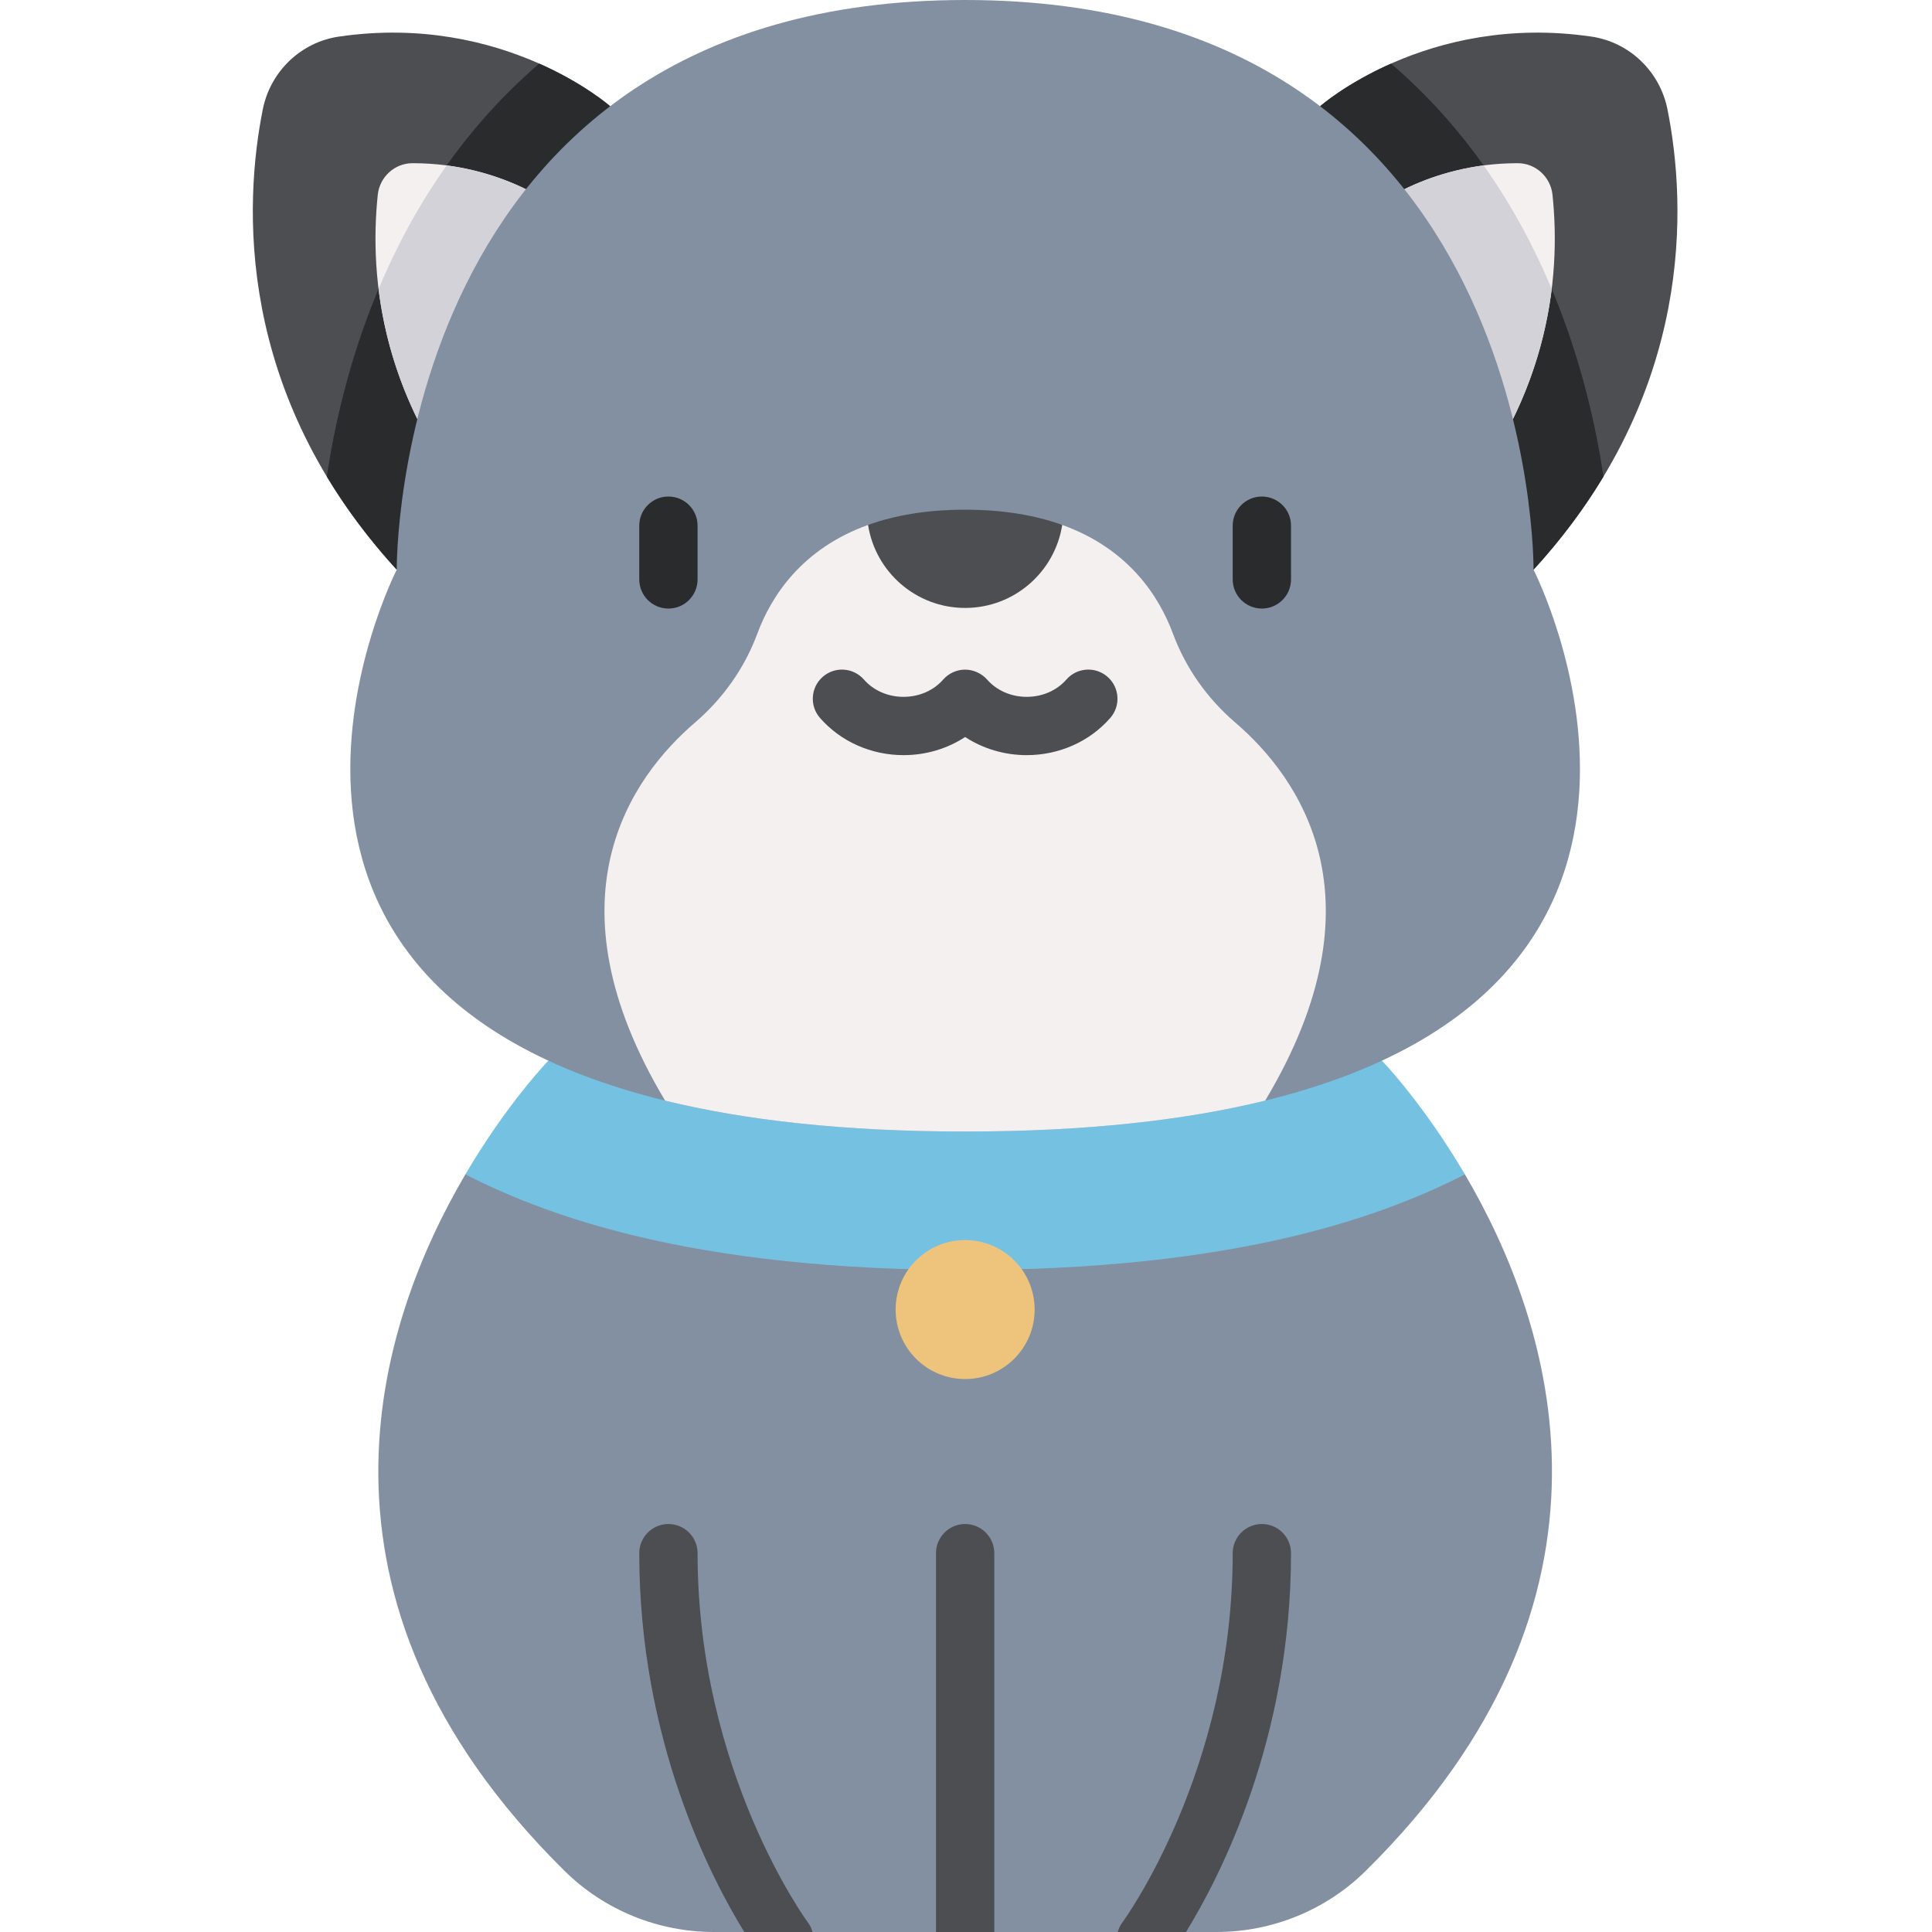
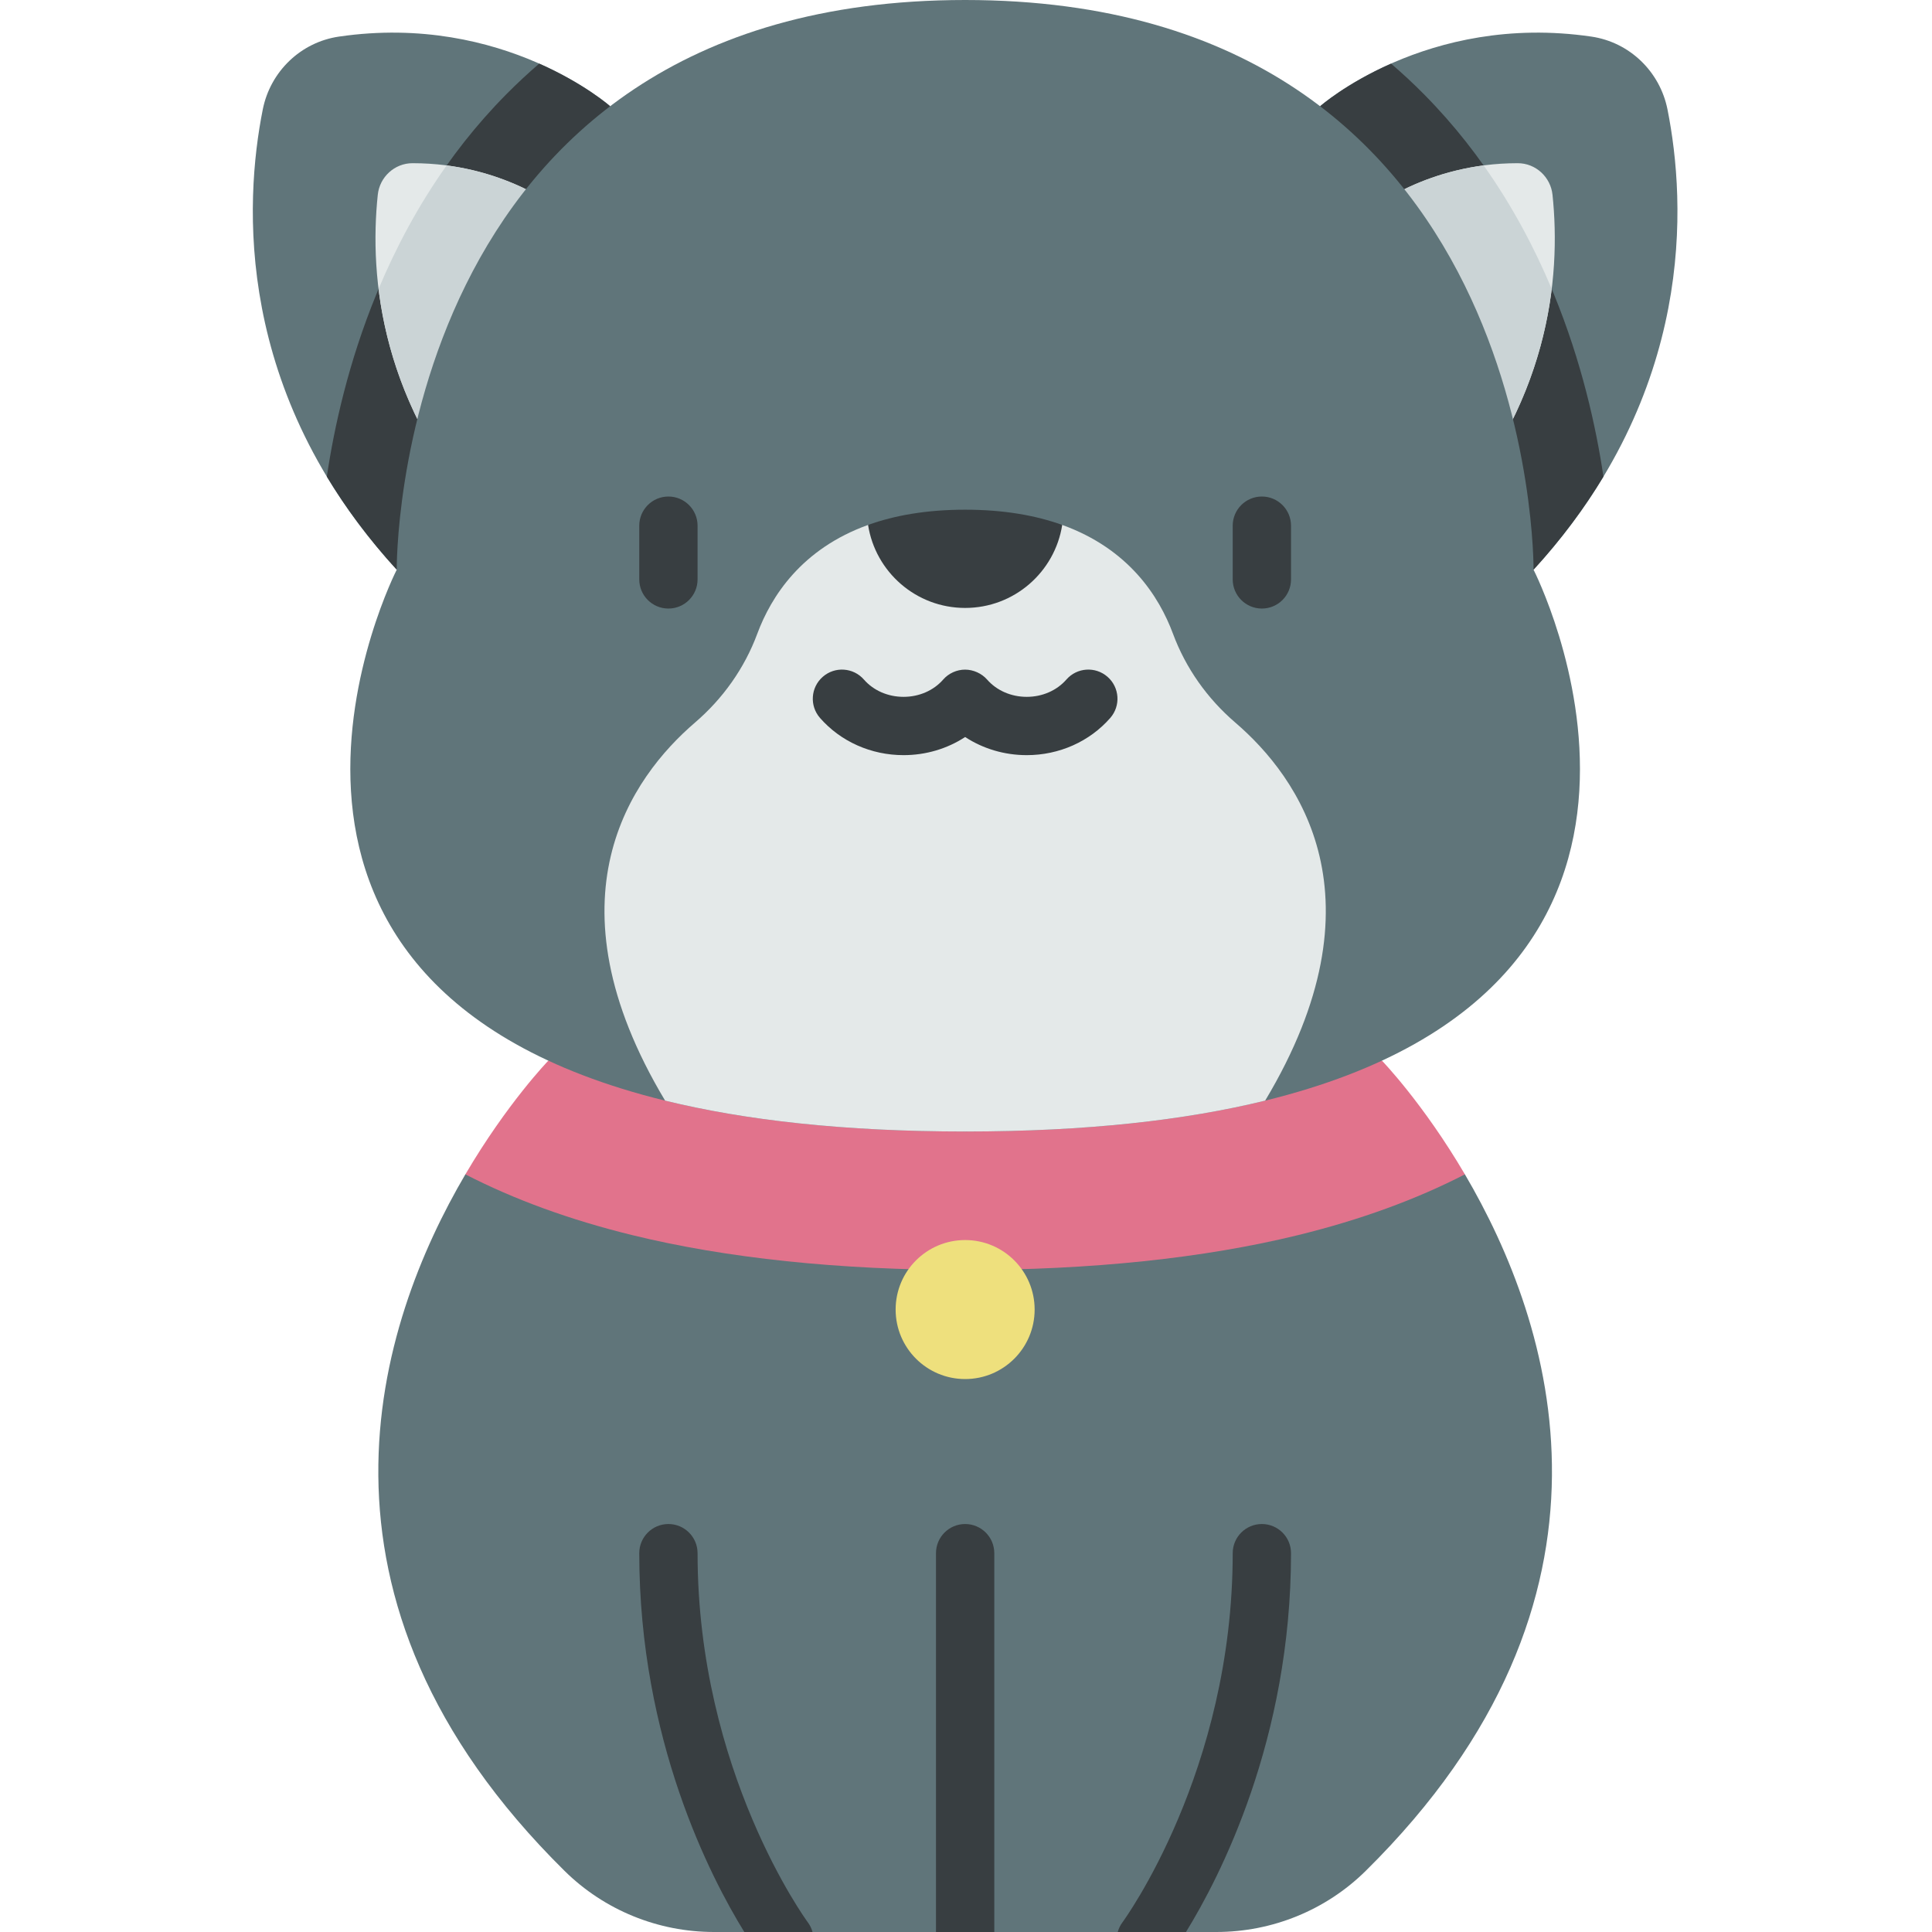
- <svg xmlns="http://www.w3.org/2000/svg" viewBox="-67 0 512 512">
-   <path d="m321.215 311.219-132.441-66.27-132.445 66.27c-23.172 39.445-47.098 112.125 26.285 184.586 10.539 10.406 24.789 16.195 39.598 16.195h133.117c14.809 0 29.062-5.789 39.598-16.195 73.387-72.461 49.461-145.141 26.289-184.586zm0 0" fill="#59636f" style="fill: rgb(130, 144, 161);" />
-   <path d="m321.215 311.219c-12.949 6.668-27.691 12.047-44.191 16.094-25.027 6.133-54.723 9.246-88.25 9.246-33.531 0-63.223-3.113-88.25-9.246-16.504-4.047-31.246-9.426-44.191-16.094 11.082-18.875 21.984-30.133 21.984-30.133h220.91s10.906 11.258 21.988 30.133zm0 0" fill="#e1738c" style="fill: rgb(116, 193, 226);" />
-   <path d="m94.699 28.156s-28.125-24.844-71.867-18.461c-10.141 1.48-18.188 9.258-20.191 19.305-4.938 24.793-7.484 74.992 35.5 121.977zm0 0" fill="#424952" style="fill: rgb(76, 78, 82);" />
-   <path d="m282.844 28.156s28.125-24.844 71.871-18.461c10.137 1.48 18.184 9.258 20.188 19.305 4.938 24.793 7.484 74.992-35.5 121.977zm0 0" fill="#424952" style="fill: rgb(76, 78, 82);" />
-   <path d="m310.336 24.949c-2.801-2.828-5.699-5.523-8.691-8.09-12.035 5.332-18.801 11.297-18.801 11.297l56.559 122.82c7.48-8.176 13.578-16.449 18.527-24.668-3.922-26.398-15.199-68.664-47.594-101.359zm0 0" fill="#383d43" style="fill: rgb(42, 43, 45);" />
-   <path d="m19.613 126.309c4.953 8.219 11.051 16.492 18.527 24.668l56.562-122.82s-6.77-5.965-18.805-11.297c-2.988 2.566-5.887 5.266-8.688 8.09-32.398 32.695-43.676 74.965-47.598 101.359zm0 0" fill="#383d43" style="fill: rgb(42, 43, 45);" />
-   <path d="m42.387 43.25h-.078c-4.746.004-8.703 3.66-9.195 8.375-2.301 21.934.738 55.887 30.383 88.289l18.68-83.746c-.715-.594-15.809-12.918-39.789-12.918zm0 0" fill="#e9e9e9" style="fill: rgb(245, 240, 240);" />
-   <path d="m335.16 43.25h.078c4.742.004 8.699 3.66 9.191 8.375 2.301 21.934-.738 55.887-30.383 88.289l-18.68-83.746c.715-.594 15.812-12.918 39.793-12.918zm0 0" fill="#e9e9e9" style="fill: rgb(245, 240, 240);" />
-   <path d="m326.176 43.84c-18.715 2.453-30.188 11.812-30.809 12.328l18.68 83.746c19.938-21.793 27.832-44.281 30.172-63.348-4.57-10.887-10.457-22.031-18.043-32.727zm0 0" fill="#d3d2d8" />
-   <path d="m33.328 76.57c2.336 19.066 10.23 41.551 30.168 63.344l18.68-83.746c-.621-.516-12.094-9.875-30.809-12.328-7.586 10.695-13.473 21.84-18.039 32.73zm0 0" fill="#d3d2d8" />
-   <path d="m339.406 150.98s1.395-150.98-150.633-150.98c-152.031 0-150.637 150.98-150.637 150.98s-56.039 109.523 71.117 140.695c21.098 5.168 47.234 8.188 79.52 8.188 32.281 0 58.418-3.02 79.516-8.188 127.156-31.172 71.117-140.695 71.117-140.695zm0 0" fill="#59636f" style="fill: rgb(130, 144, 161);" />
-   <path d="m163.047 139.113c-17.602 6.332-25.668 18.895-29.359 28.84-3.387 9.133-9.105 17.176-16.496 23.523-16.879 14.492-40.051 46.609-7.938 100.188v.012c21.098 5.168 47.234 8.188 79.52 8.188 32.281 0 58.418-3.02 79.516-8.188v-.012c32.113-53.578 8.941-85.699-7.938-100.188-7.391-6.344-13.109-14.391-16.496-23.523-3.688-9.926-11.73-22.465-29.27-28.805l-.09-.035zm0 0" fill="#e9e9e9" style="fill: rgb(245, 240, 240);" />
-   <path d="m110.137 131.586c-4.27 0-7.727 3.461-7.727 7.727v14.234c0 4.266 3.457 7.727 7.727 7.727 4.266 0 7.727-3.461 7.727-7.727v-14.234c0-4.266-3.461-7.727-7.727-7.727zm0 0" fill="#383d43" style="fill: rgb(42, 43, 45);" />
-   <path d="m267.406 131.586c-4.27 0-7.727 3.461-7.727 7.727v14.234c0 4.266 3.457 7.727 7.727 7.727s7.727-3.461 7.727-7.727v-14.234c0-4.266-3.457-7.727-7.727-7.727zm0 0" fill="#383d43" style="fill: rgb(42, 43, 45);" />
-   <g fill="#424952">
-     <path d="m226.504 179.359c-3.215-2.809-8.098-2.484-10.902.73-2.547 2.91-6.375 4.582-10.508 4.582-4.129 0-7.961-1.672-10.504-4.582-1.43-1.633-3.656-2.633-5.824-2.633-2.203 0-4.363.973-5.809 2.633-2.547 2.91-6.375 4.582-10.508 4.582-4.129 0-7.961-1.672-10.504-4.582-2.809-3.211-7.691-3.539-10.902-.73-3.215 2.805-3.543 7.688-.734 10.902 5.48 6.266 13.551 9.859 22.141 9.859 5.914 0 11.578-1.699 16.324-4.805 4.742 3.105 10.41 4.805 16.324 4.805 8.59 0 16.66-3.594 22.137-9.859 2.809-3.215 2.48-8.094-.73-10.902zm0 0" fill="#424952" style="fill: rgb(76, 78, 82);" />
-     <path d="m110.137 403.883c-4.27 0-7.727 3.461-7.727 7.727 0 49.48 18.949 85.988 27.84 100.391h18.078c-.246-.898-.656-1.77-1.246-2.562-.293-.395-29.219-39.922-29.219-97.828 0-4.266-3.461-7.727-7.727-7.727zm0 0" fill="#424952" style="fill: rgb(76, 78, 82);" />
-     <path d="m188.773 403.883c-4.27 0-7.727 3.461-7.727 7.727v100.391h15.453v-100.391c0-4.266-3.461-7.727-7.727-7.727zm0 0" fill="#424952" style="fill: rgb(76, 78, 82);" />
-   </g>
-   <path d="m207.191 347.043c0 10.176-8.246 18.422-18.418 18.422-10.176 0-18.422-8.246-18.422-18.422 0-10.172 8.246-18.418 18.422-18.418 10.172 0 18.418 8.246 18.418 18.418zm0 0" fill="#eee07d" style="fill: rgb(238, 196, 124);" />
-   <path d="m188.773 135.074c-10.289 0-18.754 1.531-25.727 4.039 1.941 12.461 12.719 21.996 25.727 21.996 13.004 0 23.781-9.535 25.723-21.996-6.973-2.508-15.438-4.039-25.723-4.039zm0 0" fill="#424952" style="fill: rgb(76, 78, 82);" />
-   <path d="m259.68 411.609c0 57.805-28.82 97.289-29.215 97.824-.594.793-1.004 1.668-1.254 2.566h18.086c8.887-14.402 27.836-50.91 27.836-100.391 0-4.266-3.457-7.727-7.727-7.727s-7.727 3.461-7.727 7.727zm0 0" fill="#424952" style="fill: rgb(76, 78, 82);" />
+ <svg xmlns="http://www.w3.org/2000/svg" width="144" height="144" viewBox="0 0 144 144" fill="none">
+   <path d="M109.185 87.53L71.936 68.892L34.686 87.53C28.169 98.624 21.44 119.066 42.079 139.445C45.043 142.372 49.051 144 53.216 144H90.655C94.82 144 98.829 142.372 101.792 139.445C122.432 119.066 115.703 98.624 109.185 87.53Z" fill="#60757A" />
+   <path d="M109.185 87.53C105.543 89.406 101.397 90.918 96.757 92.057C89.718 93.781 81.366 94.657 71.936 94.657C62.506 94.657 54.155 93.781 47.116 92.057C42.474 90.918 38.328 89.406 34.687 87.53C37.804 82.222 40.87 79.055 40.87 79.055H103.001C103.001 79.055 106.069 82.222 109.185 87.53Z" fill="#E1738C" />
+   <path d="M45.478 7.919C45.478 7.919 37.568 0.932 25.265 2.727C22.413 3.143 20.15 5.331 19.586 8.156C18.198 15.129 17.481 29.248 29.571 42.462L45.478 7.919Z" fill="#60757A" />
+   <path d="M98.394 7.919C98.394 7.919 106.304 0.932 118.607 2.727C121.458 3.143 123.721 5.331 124.285 8.156C125.674 15.129 126.39 29.248 114.301 42.462L98.394 7.919Z" fill="#60757A" />
+   <path d="M106.126 7.017C105.338 6.222 104.523 5.463 103.681 4.742C100.296 6.241 98.394 7.919 98.394 7.919L114.301 42.462C116.405 40.163 118.12 37.836 119.511 35.524C118.408 28.1 115.237 16.212 106.126 7.017Z" fill="#383E41" />
+   <path d="M24.36 35.524C25.753 37.836 27.468 40.163 29.571 42.462L45.479 7.919C45.479 7.919 43.575 6.241 40.19 4.742C39.35 5.463 38.535 6.223 37.747 7.017C28.635 16.212 25.463 28.101 24.36 35.524Z" fill="#383E41" />
+   <path d="M30.765 12.164H30.743C29.408 12.165 28.295 13.194 28.157 14.52C27.51 20.688 28.364 30.238 36.702 39.351L41.956 15.797C41.755 15.63 37.51 12.164 30.765 12.164Z" fill="#E4E9E9" />
+   <path d="M113.108 12.164H113.13C114.463 12.165 115.576 13.194 115.715 14.52C116.362 20.688 115.507 30.238 107.169 39.351L101.916 15.797C102.117 15.63 106.363 12.164 113.108 12.164Z" fill="#E4E9E9" />
+   <path d="M110.581 12.33C105.317 13.02 102.09 15.652 101.916 15.797L107.169 39.351C112.777 33.222 114.997 26.897 115.655 21.534C114.37 18.473 112.714 15.338 110.581 12.33Z" fill="#CBD4D6" />
+   <path d="M28.217 21.535C28.874 26.898 31.095 33.222 36.702 39.351L41.956 15.797C41.781 15.652 38.554 13.02 33.291 12.33C31.157 15.338 29.502 18.473 28.217 21.535Z" fill="#CBD4D6" />
+   <path d="M114.302 42.463C114.302 42.463 114.694 0 71.936 0C29.177 0 29.57 42.463 29.57 42.463C29.57 42.463 13.809 73.267 49.571 82.034C55.505 83.487 62.856 84.337 71.936 84.337C81.015 84.337 88.366 83.487 94.3 82.034C130.063 73.267 114.302 42.463 114.302 42.463Z" fill="#60757A" />
+   <path d="M64.701 39.126C59.75 40.906 57.482 44.44 56.443 47.237C55.491 49.805 53.883 52.067 51.804 53.853C47.057 57.929 40.54 66.962 49.571 82.03V82.034C55.505 83.487 62.856 84.336 71.936 84.336C81.015 84.336 88.366 83.487 94.3 82.034V82.03C103.332 66.962 96.815 57.928 92.068 53.853C89.989 52.069 88.381 49.805 87.428 47.237C86.391 44.445 84.129 40.919 79.196 39.135L79.171 39.126H64.701Z" fill="#E4E9E9" />
+   <path d="M49.82 37.008C48.619 37.008 47.647 37.982 47.647 39.182V43.185C47.647 44.385 48.619 45.358 49.82 45.358C51.019 45.358 51.993 44.385 51.993 43.185V39.182C51.993 37.982 51.019 37.008 49.82 37.008Z" fill="#383E41" />
+   <path d="M94.052 37.008C92.851 37.008 91.879 37.982 91.879 39.182V43.185C91.879 44.385 92.851 45.358 94.052 45.358C95.253 45.358 96.225 44.385 96.225 43.185V39.182C96.225 37.982 95.253 37.008 94.052 37.008Z" fill="#383E41" />
+   <path d="M82.548 50.445C81.644 49.655 80.27 49.746 79.482 50.65C78.765 51.469 77.689 51.939 76.526 51.939C75.365 51.939 74.287 51.469 73.572 50.65C73.17 50.191 72.544 49.91 71.934 49.91C71.314 49.91 70.707 50.183 70.3 50.65C69.584 51.469 68.507 51.939 67.345 51.939C66.184 51.939 65.106 51.469 64.391 50.65C63.601 49.747 62.228 49.655 61.325 50.445C60.42 51.234 60.328 52.607 61.118 53.511C62.659 55.273 64.929 56.284 67.345 56.284C69.008 56.284 70.601 55.806 71.936 54.933C73.27 55.806 74.864 56.284 76.528 56.284C78.943 56.284 81.213 55.273 82.753 53.511C83.543 52.607 83.451 51.235 82.548 50.445Z" fill="#383E41" />
+   <path d="M49.82 113.592C48.619 113.592 47.647 114.565 47.647 115.765C47.647 129.682 52.976 139.949 55.477 144H60.561C60.492 143.747 60.377 143.502 60.211 143.279C60.128 143.168 51.993 132.051 51.993 115.765C51.993 114.565 51.019 113.592 49.82 113.592Z" fill="#383E41" />
+   <path d="M71.936 113.592C70.736 113.592 69.763 114.565 69.763 115.765V144H74.109V115.765C74.109 114.565 73.136 113.592 71.936 113.592Z" fill="#383E41" />
+   <path d="M77.116 97.606C77.116 100.468 74.797 102.787 71.936 102.787C69.074 102.787 66.755 100.468 66.755 97.606C66.755 94.745 69.074 92.426 71.936 92.426C74.797 92.426 77.116 94.745 77.116 97.606Z" fill="#EEE07D" />
+   <path d="M71.936 37.99C69.043 37.99 66.662 38.42 64.701 39.126C65.247 42.63 68.278 45.312 71.936 45.312C75.594 45.312 78.625 42.63 79.171 39.126C77.21 38.42 74.829 37.99 71.936 37.99Z" fill="#383E41" />
+   <path d="M91.879 115.765C91.879 132.023 83.773 143.128 83.662 143.278C83.495 143.501 83.38 143.747 83.309 144H88.396C90.895 139.949 96.225 129.682 96.225 115.765C96.225 114.565 95.253 113.592 94.052 113.592C92.851 113.592 91.879 114.565 91.879 115.765Z" fill="#383E41" />
</svg>
